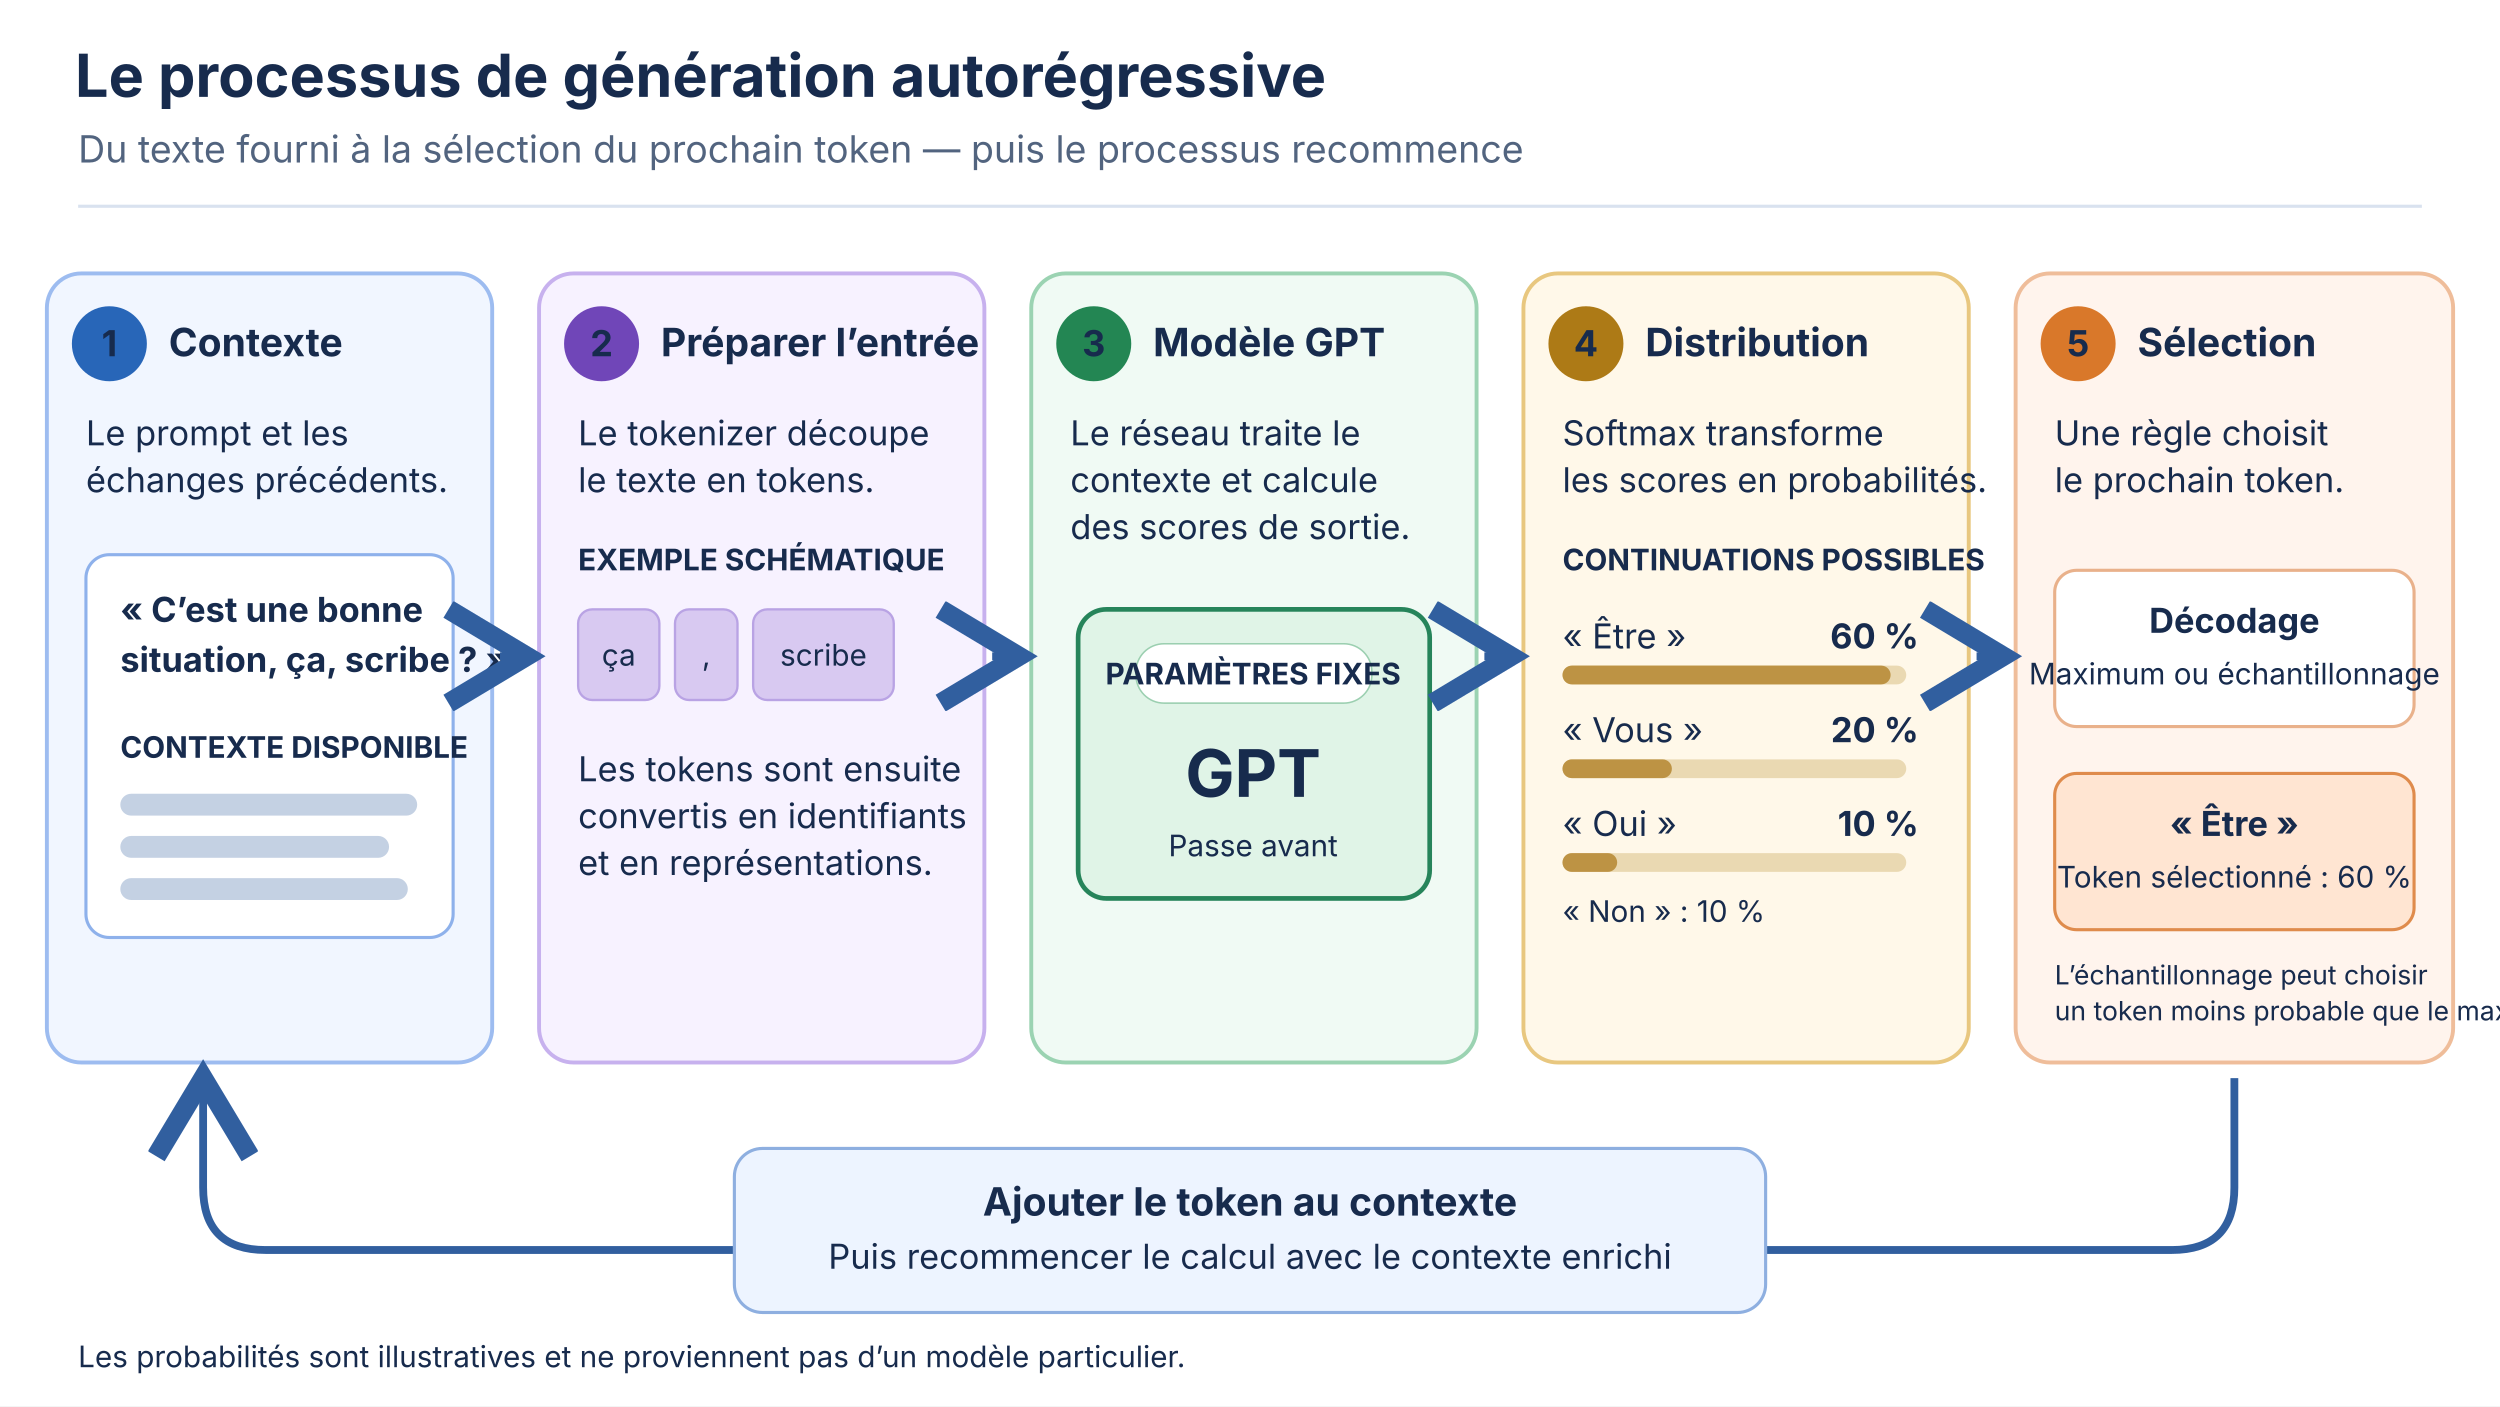
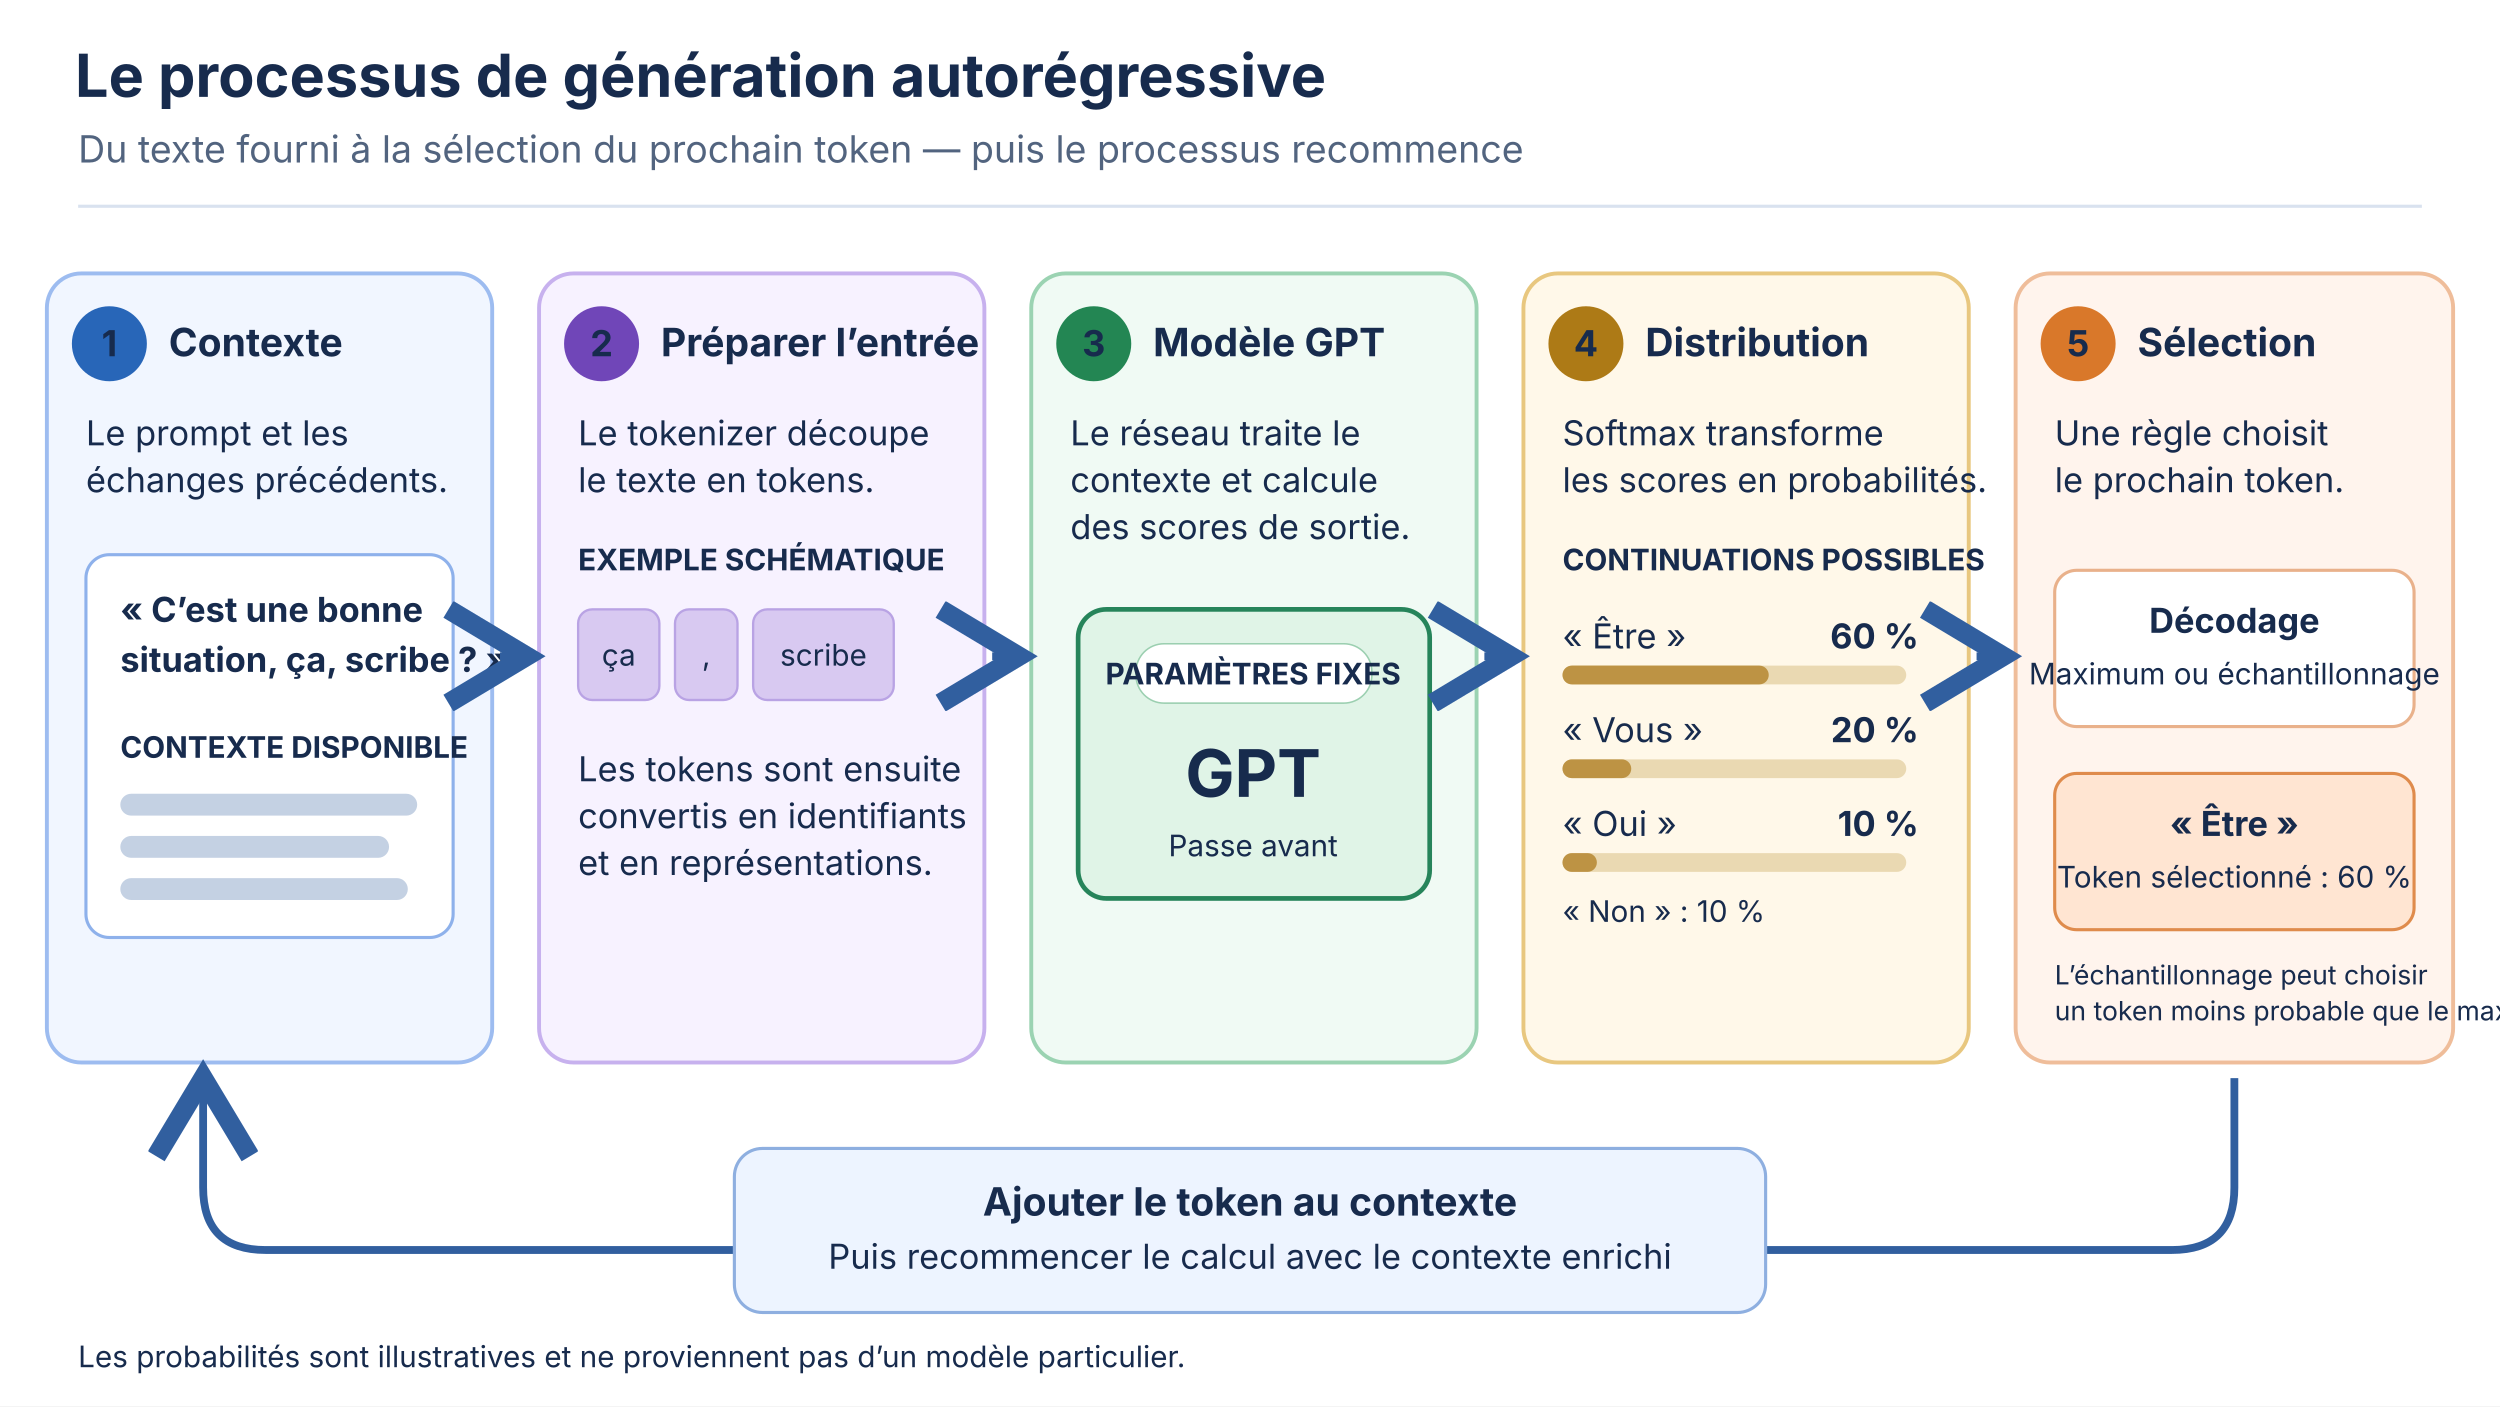
<svg xmlns="http://www.w3.org/2000/svg" viewBox="0 0 1600 900" role="img" aria-labelledby="title desc">
  <defs>
    <marker id="arrow" markerWidth="14" markerHeight="14" refX="11" refY="7" orient="auto">
      <path d="M1 1 L11 7 L1 13" fill="none" stroke="#315f9f" stroke-width="2.5" />
    </marker>
    <style>
 text{font-family:Inter,ui-sans-serif,system-ui,-apple-system,"Segoe UI",sans-serif;fill:#172b4d}
 .title{font-size:38px;font-weight:750}.subtitle{font-size:24px;fill:#52647f}
 .head{font-size:25px;font-weight:700}.body{font-size:22px}.small{font-size:19px}.tiny{font-size:17px}
 .panel{stroke-width:2.5}
 </style>
  </defs>
  <rect width="1600" height="900" fill="#fff" />
  <text x="48" y="62" class="title">Le processus de génération autorégressive</text>
  <text x="50" y="104" class="subtitle">Du texte fourni à la sélection du prochain token — puis le processus recommence</text>
  <path d="M50 132 H1550" stroke="#d9e2ef" stroke-width="2" />
  <rect x="30" y="175" width="285" height="505" rx="22" fill="#f1f6ff" stroke="#9dbcf0" class="panel" />
  <circle cx="70" cy="220" r="24" fill="#2866b8" />
  <text x="70" y="228" text-anchor="middle" font-size="23" font-weight="750" fill="#fff">1</text>
  <text x="108" y="228" class="head">Contexte</text>
  <text x="55" y="285" class="body">Le prompt et les</text>
  <text x="55" y="315" class="body">échanges précédents.</text>
  <rect x="55" y="355" width="235" height="245" rx="15" fill="#fff" stroke="#8eb1eb" stroke-width="2" />
  <text x="77" y="398" class="body" font-weight="700">« C’est une bonne</text>
  <text x="77" y="430" class="body" font-weight="700">situation, ça, scribe ? »</text>
  <text x="77" y="485" class="small" font-weight="700">CONTEXTE DISPONIBLE</text>
  <rect x="77" y="508" width="190" height="14" rx="7" fill="#c4d1e3" />
  <rect x="77" y="535" width="172" height="14" rx="7" fill="#c4d1e3" />
  <rect x="77" y="562" width="184" height="14" rx="7" fill="#c4d1e3" />
  <rect x="345" y="175" width="285" height="505" rx="22" fill="#f7f2ff" stroke="#c7b1ee" class="panel" />
  <circle cx="385" cy="220" r="24" fill="#7046b8" />
  <text x="385" y="228" text-anchor="middle" font-size="23" font-weight="750" fill="#fff">2</text>
  <text x="423" y="228" class="head">Préparer l’entrée</text>
  <text x="370" y="285" class="body">Le tokenizer découpe</text>
  <text x="370" y="315" class="body">le texte en tokens.</text>
  <text x="370" y="365" class="small" font-weight="700">EXEMPLE SCHÉMATIQUE</text>
  <g fill="#d8c9f1" stroke="#b9a3e4" stroke-width="1.5">
    <rect x="370" y="390" width="52" height="58" rx="9" />
    <rect x="432" y="390" width="40" height="58" rx="9" />
    <rect x="482" y="390" width="90" height="58" rx="9" />
  </g>
  <text x="396" y="426" text-anchor="middle" class="small">ça</text>
  <text x="452" y="426" text-anchor="middle" class="small">,</text>
  <text x="527" y="426" text-anchor="middle" class="small">scribe</text>
  <text x="370" y="500" class="body">Les tokens sont ensuite</text>
  <text x="370" y="530" class="body">convertis en identifiants</text>
  <text x="370" y="560" class="body">et en représentations.</text>
  <rect x="660" y="175" width="285" height="505" rx="22" fill="#f0faf4" stroke="#9bd3b2" class="panel" />
  <circle cx="700" cy="220" r="24" fill="#238653" />
  <text x="700" y="228" text-anchor="middle" font-size="23" font-weight="750" fill="#fff">3</text>
  <text x="738" y="228" class="head">Modèle GPT</text>
  <text x="685" y="285" class="body">Le réseau traite le</text>
  <text x="685" y="315" class="body">contexte et calcule</text>
  <text x="685" y="345" class="body">des scores de sortie.</text>
  <rect x="690" y="390" width="225" height="185" rx="18" fill="#e0f4e7" stroke="#26845a" stroke-width="3" />
  <rect x="727" y="412" width="151" height="38" rx="18" fill="#fff" stroke="#9bcfb0" />
  <text x="802" y="438" text-anchor="middle" class="small" font-weight="700">PARAMÈTRES FIXES</text>
  <text x="802" y="510" text-anchor="middle" font-size="42" font-weight="750" fill="#145b3b">GPT</text>
  <text x="802" y="548" text-anchor="middle" class="small">Passe avant</text>
  <rect x="975" y="175" width="285" height="505" rx="22" fill="#fff8e9" stroke="#e8c77f" class="panel" />
  <circle cx="1015" cy="220" r="24" fill="#ad7a16" />
  <text x="1015" y="228" text-anchor="middle" font-size="23" font-weight="750" fill="#fff">4</text>
  <text x="1053" y="228" class="head">Distribution</text>
  <text x="1000" y="285" class="body">Softmax transforme</text>
  <text x="1000" y="315" class="body">les scores en probabilités.</text>
  <text x="1000" y="365" class="small" font-weight="700">CONTINUATIONS POSSIBLES</text>
  <text x="1000" y="415" class="body">« Être »</text>
  <text x="1228" y="415" text-anchor="end" class="body" font-weight="700">60 %</text>
  <rect x="1000" y="426" width="220" height="12" rx="6" fill="#ead9b2" />
-   <rect x="1000" y="426" width="210" height="12" rx="6" fill="#bd9344" />
+   <rect x="1000" y="426" width="132" height="12" rx="6" fill="#bd9344" />
  <text x="1000" y="475" class="body">« Vous »</text>
  <text x="1228" y="475" text-anchor="end" class="body" font-weight="700">20 %</text>
  <rect x="1000" y="486" width="220" height="12" rx="6" fill="#ead9b2" />
-   <rect x="1000" y="486" width="70" height="12" rx="6" fill="#bd9344" />
+   <rect x="1000" y="486" width="44" height="12" rx="6" fill="#bd9344" />
  <text x="1000" y="535" class="body">« Oui »</text>
  <text x="1228" y="535" text-anchor="end" class="body" font-weight="700">10 %</text>
  <rect x="1000" y="546" width="220" height="12" rx="6" fill="#ead9b2" />
-   <rect x="1000" y="546" width="35" height="12" rx="6" fill="#bd9344" />
+   <rect x="1000" y="546" width="22" height="12" rx="6" fill="#bd9344" />
  <text x="1000" y="590" class="small">« Non » : 10 %</text>
  <rect x="1290" y="175" width="280" height="505" rx="22" fill="#fff4ed" stroke="#efbd9a" class="panel" />
  <circle cx="1330" cy="220" r="24" fill="#d9782a" />
  <text x="1330" y="228" text-anchor="middle" font-size="23" font-weight="750" fill="#fff">5</text>
  <text x="1368" y="228" class="head">Sélection</text>
  <text x="1315" y="285" class="body">Une règle choisit</text>
  <text x="1315" y="315" class="body">le prochain token.</text>
  <rect x="1315" y="365" width="230" height="100" rx="14" fill="#fff" stroke="#e9b18b" stroke-width="2" />
  <text x="1430" y="405" text-anchor="middle" class="body" font-weight="700">Décodage</text>
  <text x="1430" y="438" text-anchor="middle" class="small">Maximum ou échantillonnage</text>
  <rect x="1315" y="495" width="230" height="100" rx="14" fill="#ffe5d2" stroke="#df8b4c" stroke-width="2" />
  <text x="1430" y="535" text-anchor="middle" class="body" font-weight="700">« Être »</text>
  <text x="1430" y="568" text-anchor="middle" class="small">Token sélectionné : 60 %</text>
  <text x="1315" y="630" class="tiny">L’échantillonnage peut choisir</text>
  <text x="1315" y="653" class="tiny">un token moins probable que le maximum.</text>
  <g fill="none" stroke="#315f9f" stroke-width="5" marker-end="url(#arrow)">
    <path d="M320 420 H337" />
    <path d="M635 420 H652" />
    <path d="M950 420 H967" />
    <path d="M1265 420 H1282" />
  </g>
  <path d="M1430 690 V760 Q1430 800 1390 800 H170 Q130 800 130 760 V690" fill="none" stroke="#315f9f" stroke-width="5" marker-end="url(#arrow)" />
  <rect x="470" y="735" width="660" height="105" rx="18" fill="#edf4ff" stroke="#8eafe0" stroke-width="2" />
  <text x="800" y="778" text-anchor="middle" class="head">Ajouter le token au contexte</text>
  <text x="800" y="812" text-anchor="middle" class="body">Puis recommencer le calcul avec le contexte enrichi</text>
  <text x="50" y="875" class="small">Les probabilités sont illustratives et ne proviennent pas d’un modèle particulier.</text>
</svg>
